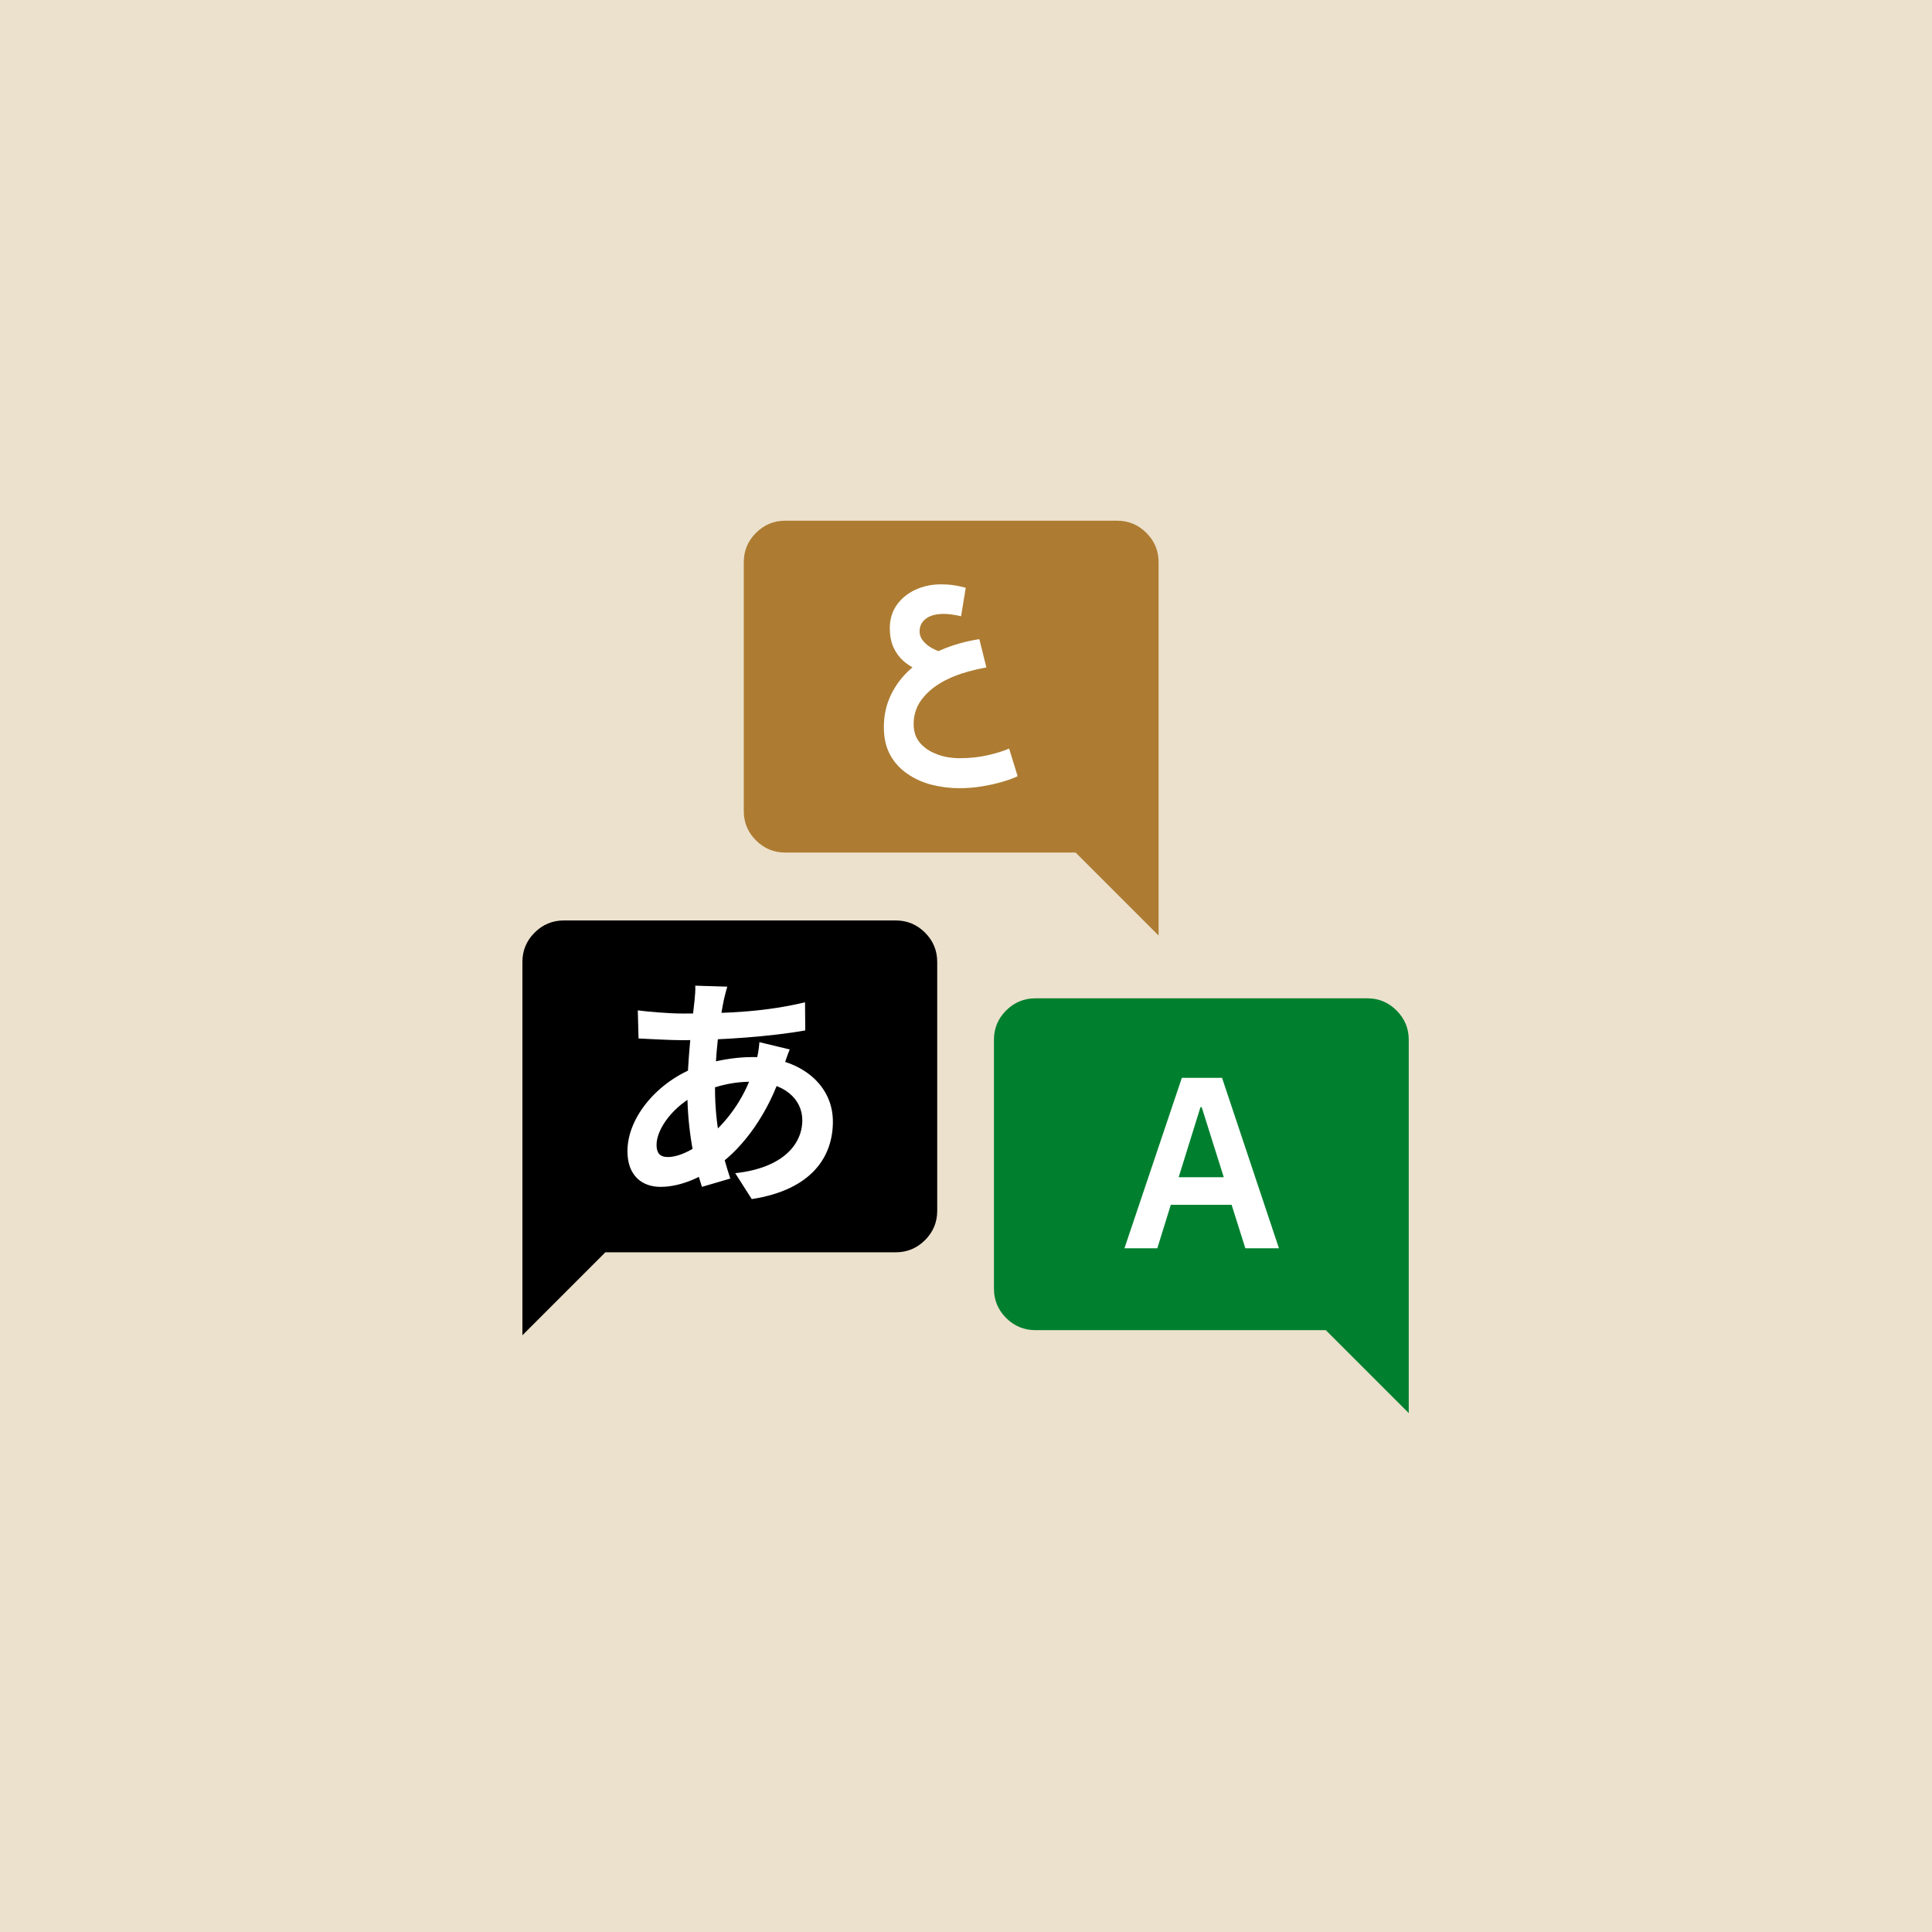
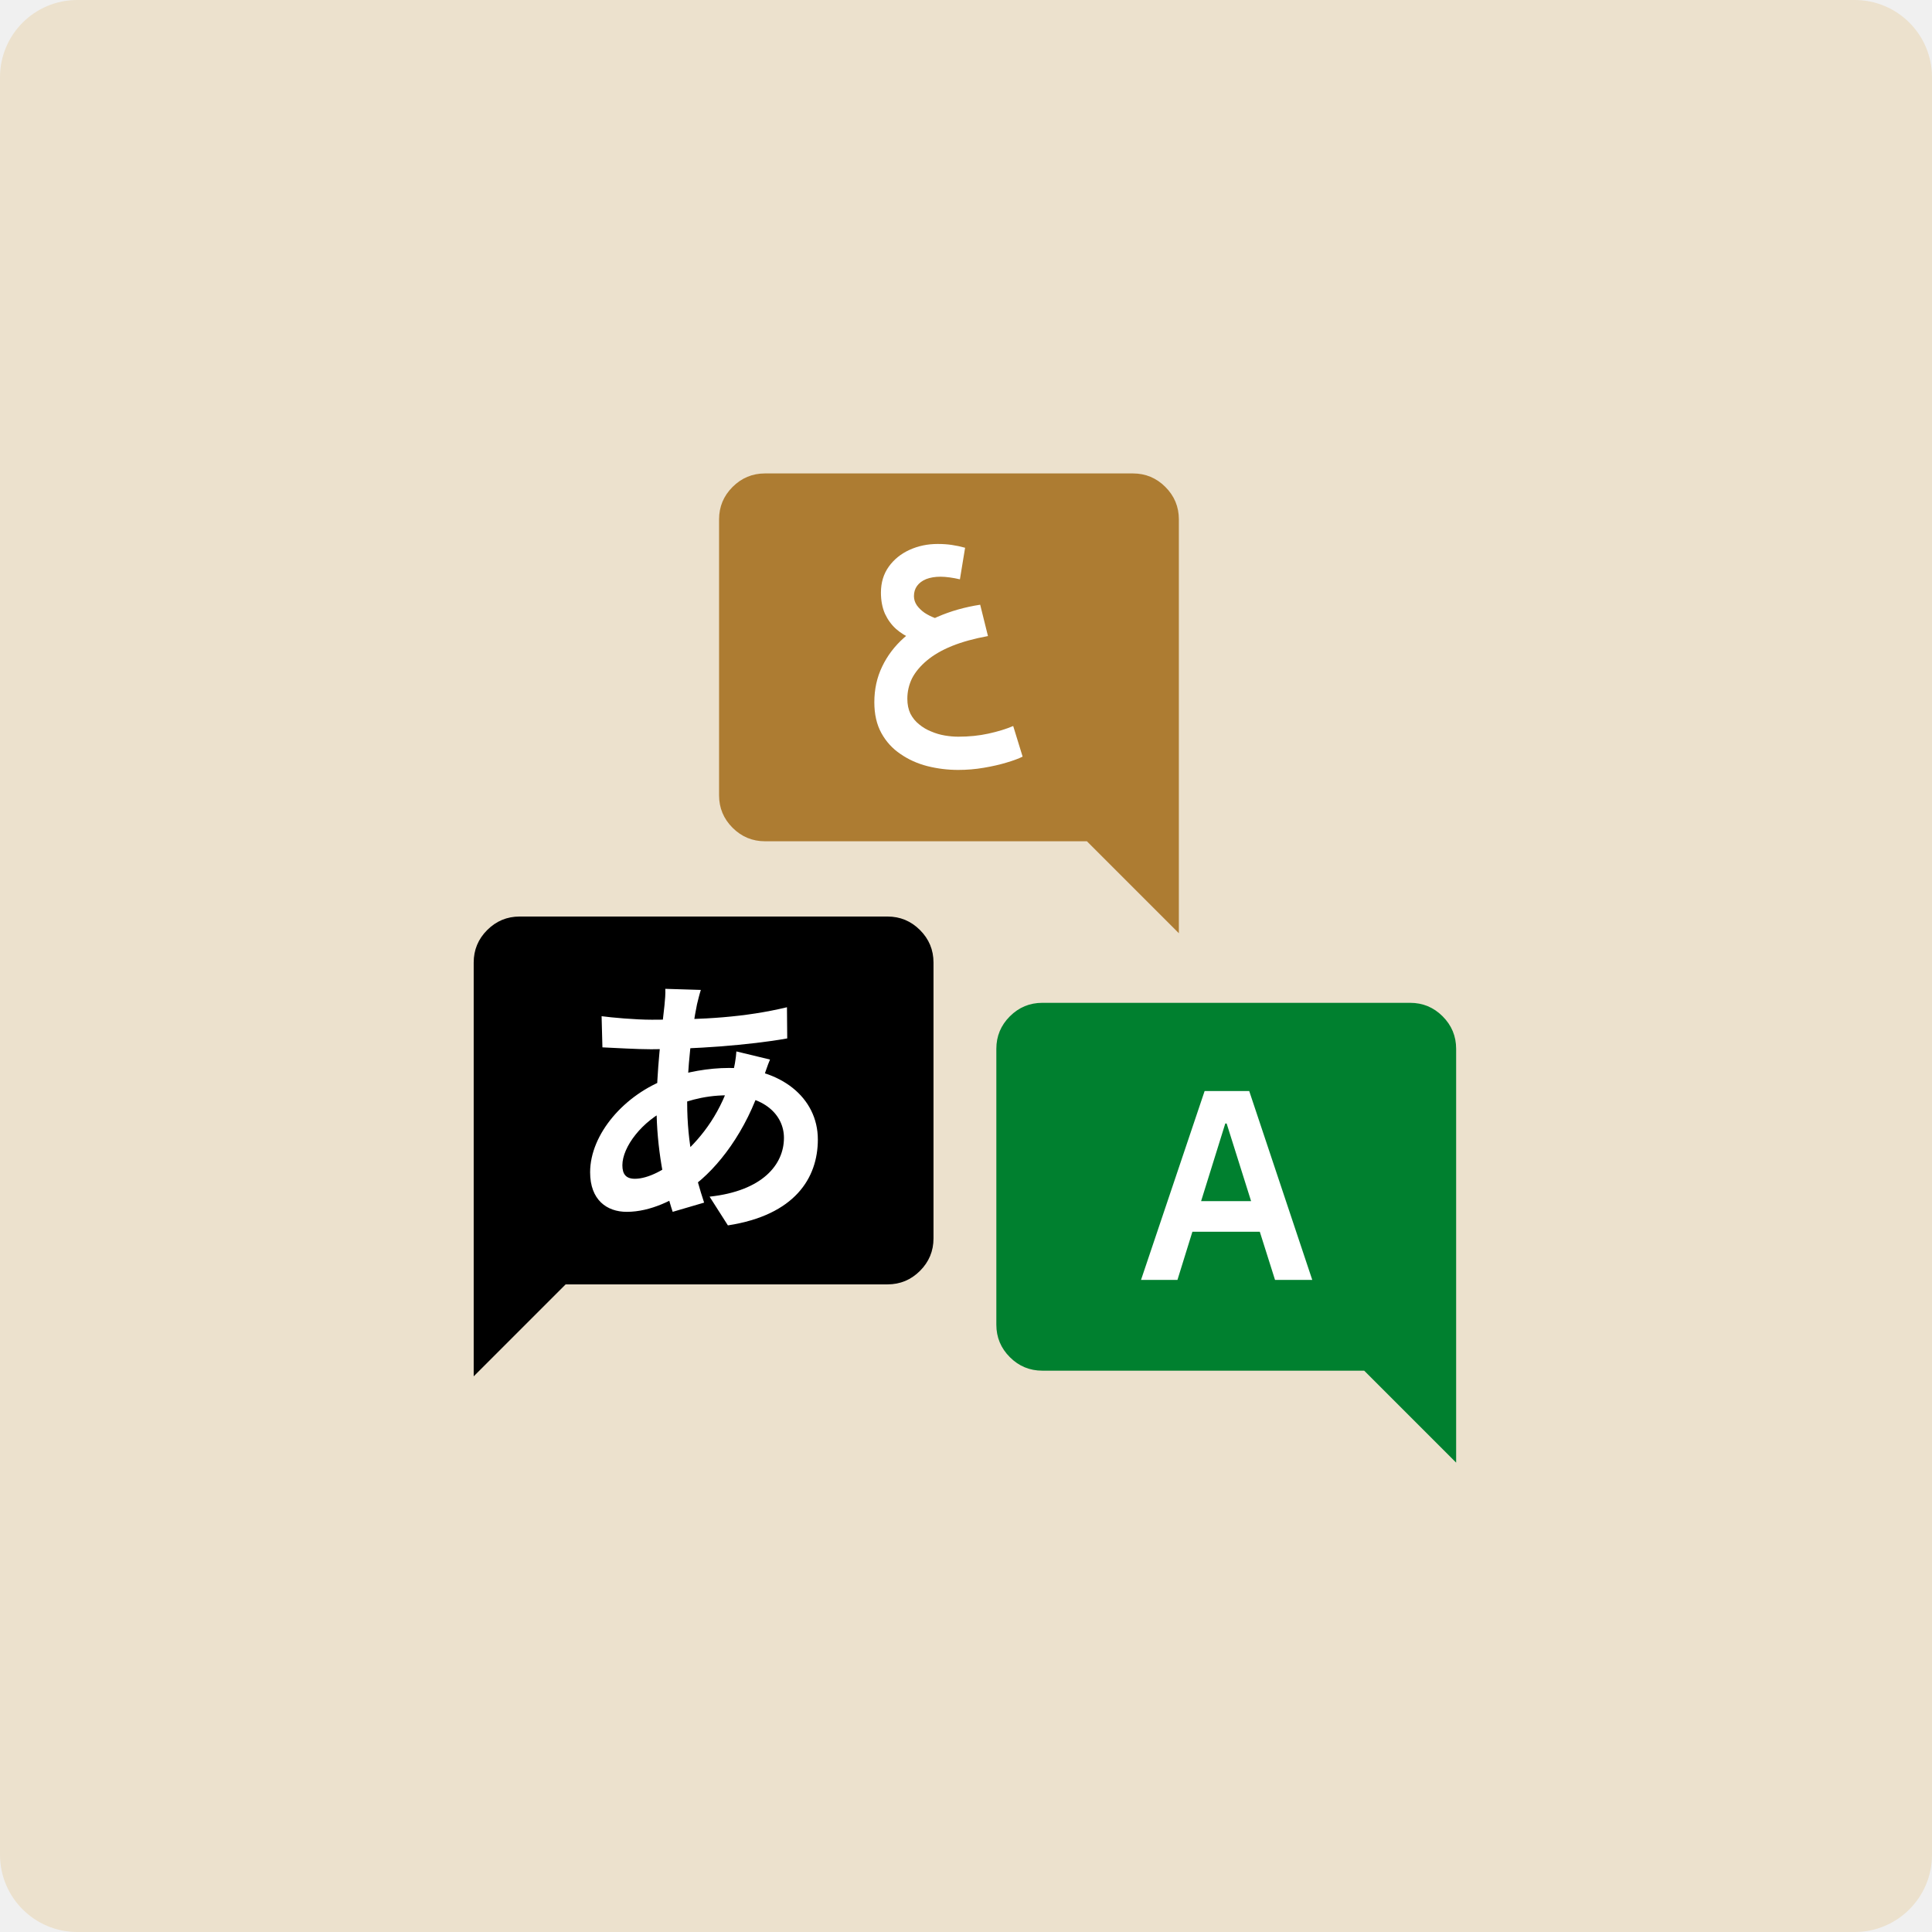
- <svg xmlns="http://www.w3.org/2000/svg" width="1024" height="1024" viewBox="0 0 1024 1024" fill="none">
-   <rect width="1024" height="1024" fill="#ECE1CD" />
-   <mask id="mask0_737_792" style="mask-type:alpha" maskUnits="userSpaceOnUse" x="372" y="254" width="265" height="264">
-     <rect x="372.233" y="254" width="263.831" height="263.831" fill="#7A2BDE" />
+ <svg xmlns="http://www.w3.org/2000/svg" width="400" height="400" viewBox="0 0 400 400" fill="none">
+   <g style="mix-blend-mode:darken">
+     <path d="M0 16C0 7.163 7.163 0 16 0H384C392.837 0 400 7.163 400 16V384C400 392.837 392.837 400 384 400H16C7.163 400 0 392.837 0 384V16Z" fill="#ECE1CD" />
+   </g>
+   <mask id="mask0_128_961" style="mask-type:alpha" maskUnits="userSpaceOnUse" x="139" y="88" width="115" height="115">
+     <rect x="139.355" y="88.499" width="114.237" height="114.237" fill="#7A2BDE" />
  </mask>
-   <g mask="url(#mask0_737_792)">
-     <path d="M416.204 451.874C410.158 451.874 404.982 449.721 400.677 445.415C396.371 441.11 394.219 435.934 394.219 429.888V297.972C394.219 291.926 396.371 286.75 400.677 282.444C404.982 278.139 410.158 275.986 416.204 275.986H592.092C598.138 275.986 603.314 278.139 607.62 282.444C611.925 286.75 614.078 291.926 614.078 297.972V495.846L570.106 451.874H416.204Z" fill="#AD7C32" />
+   <g mask="url(#mask0_128_961)">
+     <path d="M158.395 174.176C155.777 174.176 153.536 173.244 151.671 171.38C149.807 169.516 148.875 167.274 148.875 164.657V107.538C148.875 104.92 149.807 102.679 151.671 100.815C153.536 98.951 155.777 98.019 158.395 98.019H234.552C237.17 98.019 239.411 98.951 241.276 100.815C243.14 102.679 244.072 104.92 244.072 107.538V193.216L225.033 174.176H158.395Z" fill="#AD7C32" />
  </g>
-   <path d="M508.593 417.758C503.558 417.758 498.635 417.153 493.825 415.942C489.091 414.732 484.807 412.802 480.974 410.154C477.142 407.582 474.098 404.253 471.843 400.167C469.589 396.081 468.462 391.163 468.462 385.412C468.462 379.208 469.702 373.533 472.182 368.388C474.662 363.168 478.156 358.552 482.665 354.542C487.174 350.532 492.51 347.203 498.673 344.554C504.91 341.831 511.711 339.901 519.076 338.766L522.796 353.747C516.183 354.958 510.434 356.547 505.549 358.514C500.739 360.481 496.756 362.789 493.6 365.437C490.444 368.086 488.076 370.923 486.498 373.949C484.995 377.052 484.244 380.305 484.244 383.71C484.244 386.434 484.732 388.817 485.709 390.86C486.761 392.903 488.151 394.605 489.88 395.967C491.608 397.405 493.525 398.54 495.629 399.372C497.733 400.28 499.913 400.923 502.167 401.302C504.422 401.68 506.564 401.869 508.593 401.869C513.778 401.869 518.588 401.377 523.022 400.394C527.531 399.41 531.476 398.199 534.858 396.762L539.367 411.403C537.564 412.311 535.009 413.256 531.702 414.24C528.47 415.224 524.825 416.056 520.767 416.737C516.784 417.418 512.726 417.758 508.593 417.758ZM486.16 354.882C483.53 353.823 481.087 352.31 478.833 350.343C476.653 348.375 474.887 345.954 473.534 343.079C472.257 340.128 471.618 336.761 471.618 332.978C471.618 328.211 472.858 324.088 475.338 320.607C477.818 317.127 481.125 314.441 485.258 312.549C489.391 310.657 493.901 309.712 498.785 309.712C501.19 309.712 503.407 309.863 505.436 310.166C507.541 310.468 509.682 310.922 511.862 311.528L509.382 326.622C507.804 326.244 506.188 325.941 504.535 325.714C502.881 325.487 501.416 325.374 500.138 325.374C497.508 325.374 495.216 325.752 493.262 326.509C491.383 327.265 489.917 328.363 488.865 329.8C487.888 331.162 487.4 332.789 487.4 334.68C487.4 336.194 487.851 337.631 488.753 338.993C489.73 340.355 490.97 341.566 492.473 342.625C493.976 343.609 495.629 344.441 497.433 345.122C499.236 345.727 501.002 346.068 502.731 346.143L486.16 354.882Z" fill="white" />
-   <mask id="mask1_737_792" style="mask-type:alpha" maskUnits="userSpaceOnUse" x="254" y="465" width="265" height="265">
-     <rect width="263.831" height="263.831" transform="matrix(-1 0 0 1 518.732 465.873)" fill="#10AED0" />
+   <path d="M198.398 159.404C196.218 159.404 194.086 159.142 192.004 158.618C189.954 158.094 188.099 157.258 186.439 156.112C184.78 154.998 183.462 153.556 182.486 151.787C181.51 150.018 181.021 147.889 181.021 145.399C181.021 142.712 181.558 140.255 182.632 138.028C183.706 135.767 185.219 133.769 187.172 132.032C189.124 130.296 191.434 128.854 194.103 127.708C196.803 126.528 199.748 125.693 202.937 125.201L204.548 131.688C201.684 132.212 199.195 132.9 197.08 133.752C194.997 134.604 193.273 135.603 191.906 136.75C190.539 137.896 189.514 139.125 188.831 140.435C188.18 141.779 187.855 143.187 187.855 144.662C187.855 145.841 188.066 146.873 188.489 147.758C188.945 148.642 189.547 149.379 190.295 149.969C191.044 150.592 191.874 151.083 192.785 151.443C193.696 151.836 194.639 152.115 195.616 152.279C196.592 152.443 197.519 152.524 198.398 152.524C200.643 152.524 202.726 152.311 204.646 151.886C206.598 151.46 208.306 150.936 209.771 150.313L211.723 156.652C210.942 157.045 209.836 157.455 208.404 157.881C207.005 158.307 205.426 158.667 203.669 158.962C201.945 159.257 200.188 159.404 198.398 159.404ZM188.685 132.18C187.546 131.721 186.488 131.066 185.512 130.214C184.568 129.362 183.804 128.314 183.218 127.069C182.665 125.791 182.388 124.333 182.388 122.695C182.388 120.631 182.925 118.846 183.999 117.339C185.073 115.832 186.504 114.669 188.294 113.85C190.084 113.031 192.036 112.621 194.151 112.621C195.193 112.621 196.153 112.687 197.031 112.818C197.942 112.949 198.87 113.145 199.813 113.407L198.74 119.943C198.056 119.779 197.357 119.648 196.641 119.55C195.925 119.452 195.29 119.403 194.737 119.403C193.598 119.403 192.606 119.567 191.76 119.894C190.946 120.222 190.312 120.697 189.856 121.319C189.433 121.909 189.222 122.613 189.222 123.432C189.222 124.088 189.417 124.71 189.807 125.3C190.23 125.889 190.767 126.414 191.418 126.872C192.069 127.298 192.785 127.659 193.566 127.953C194.347 128.216 195.111 128.363 195.86 128.396L188.685 132.18Z" fill="white" />
+   <mask id="mask1_128_961" style="mask-type:alpha" maskUnits="userSpaceOnUse" x="88" y="180" width="115" height="115">
+     <rect width="114.237" height="114.237" transform="matrix(-1 0 0 1 202.79 180.239)" fill="#10AED0" />
  </mask>
-   <g mask="url(#mask1_737_792)">
-     <path d="M474.76 663.746C480.806 663.746 485.982 661.594 490.288 657.288C494.593 652.983 496.746 647.807 496.746 641.761V509.845C496.746 503.799 494.593 498.623 490.288 494.317C485.982 490.012 480.806 487.859 474.76 487.859H298.873C292.826 487.859 287.651 490.012 283.345 494.317C279.039 498.623 276.887 503.799 276.887 509.845V707.718L320.859 663.746H474.76Z" fill="black" />
+   <g mask="url(#mask1_128_961)">
+     <path d="M183.751 265.916C186.369 265.916 188.61 264.984 190.474 263.12C192.338 261.256 193.271 259.015 193.271 256.397V199.278C193.271 196.661 192.338 194.419 190.474 192.555C188.61 190.691 186.369 189.759 183.751 189.759H107.593C104.975 189.759 102.734 190.691 100.87 192.555C99.005 194.419 98.073 196.661 98.073 199.278V284.956L117.113 265.916H183.751Z" fill="black" />
  </g>
-   <path d="M385.501 522.947C384.717 525.409 384.194 527.741 383.671 529.814C381.187 541.864 378.965 560.521 378.965 576.587C378.965 597.059 382.756 611.57 387.07 624.656L372.037 629.062C368.115 617.401 364.324 598.225 364.324 579.179C364.324 562.205 366.677 543.159 368.115 530.332C368.377 527.741 368.638 524.761 368.508 522.429L385.501 522.947ZM362.102 537.199C386.939 537.199 406.678 536.033 426.678 531.239L426.809 546.139C408.9 549.378 381.449 551.322 361.71 551.322C354.782 551.322 344.586 550.674 338.442 550.415L338.049 535.515C342.755 536.163 354.128 537.199 362.102 537.199ZM418.574 556.245C417.528 558.578 415.567 564.538 414.652 567.259C407.201 590.58 393.737 608.072 381.318 617.142C372.821 623.361 361.449 629.062 350.076 629.062C340.533 629.062 332.559 623.361 332.559 610.145C332.559 591.876 349.03 572.83 369.815 565.315C378.442 562.205 389.161 560.262 398.966 560.262C423.41 560.262 441.45 574.255 441.45 594.467C441.45 612.866 430.469 630.616 398.443 635.54L389.684 621.806C414.914 619.085 425.241 606.517 425.241 593.69C425.241 582.677 415.698 573.348 398.051 573.348C386.155 573.348 376.743 576.717 370.338 579.567C357.265 585.657 347.984 598.095 347.984 606.776C347.984 611.052 349.684 613.255 353.997 613.255C360.141 613.255 368.9 608.979 376.874 601.594C386.416 592.913 395.305 581.381 400.534 563.501C401.449 560.78 402.364 555.209 402.495 552.358L418.574 556.245Z" fill="white" />
-   <mask id="mask2_737_792" style="mask-type:alpha" maskUnits="userSpaceOnUse" x="504" y="507" width="265" height="264">
-     <rect x="504.822" y="507.137" width="263.831" height="263.831" fill="#D9D9D9" />
+   <path d="M145.101 204.951C144.762 206.017 144.535 207.027 144.309 207.924C143.233 213.142 142.271 221.22 142.271 228.177C142.271 237.041 143.913 243.324 145.78 248.99L139.271 250.898C137.573 245.849 135.932 237.546 135.932 229.299C135.932 221.95 136.951 213.703 137.573 208.149C137.686 207.027 137.8 205.736 137.743 204.727L145.101 204.951ZM134.97 211.122C145.724 211.122 154.271 210.617 162.931 208.541L162.987 214.993C155.233 216.396 143.347 217.237 134.8 217.237C131.8 217.237 127.385 216.957 124.725 216.844L124.555 210.393C126.593 210.673 131.517 211.122 134.97 211.122ZM159.421 219.369C158.968 220.379 158.119 222.959 157.723 224.138C154.497 234.236 148.667 241.809 143.29 245.736C139.611 248.429 134.687 250.898 129.762 250.898C125.63 250.898 122.178 248.429 122.178 242.707C122.178 234.797 129.309 226.55 138.309 223.296C142.045 221.95 146.686 221.108 150.931 221.108C161.515 221.108 169.326 227.167 169.326 235.919C169.326 243.885 164.572 251.571 150.705 253.703L146.912 247.756C157.836 246.578 162.308 241.136 162.308 235.582C162.308 230.814 158.176 226.774 150.535 226.774C145.384 226.774 141.309 228.233 138.535 229.467C132.875 232.104 128.857 237.49 128.857 241.248C128.857 243.1 129.592 244.053 131.46 244.053C134.121 244.053 137.913 242.202 141.366 239.004C145.497 235.246 149.346 230.253 151.61 222.511C152.007 221.332 152.403 218.92 152.459 217.686L159.421 219.369Z" fill="white" />
+   <mask id="mask2_128_961" style="mask-type:alpha" maskUnits="userSpaceOnUse" x="196" y="198" width="115" height="115">
+     <rect x="196.763" y="198.105" width="114.237" height="114.237" fill="#D9D9D9" />
  </mask>
-   <g mask="url(#mask2_737_792)">
-     <path d="M746.667 748.982L702.696 705.011H548.794C542.748 705.011 537.572 702.858 533.266 698.552C528.961 694.247 526.808 689.071 526.808 683.025V551.109C526.808 545.063 528.961 539.887 533.266 535.581C537.572 531.276 542.748 529.123 548.794 529.123H724.682C730.728 529.123 735.903 531.276 740.209 535.581C744.515 539.887 746.667 545.063 746.667 551.109V748.982Z" fill="#00802F" />
+   <g mask="url(#mask2_128_961)">
+     <path d="M301.479 302.822L282.44 283.783H215.802C213.184 283.783 210.943 282.851 209.079 280.986C207.214 279.122 206.282 276.881 206.282 274.263V217.145C206.282 214.527 207.214 212.286 209.079 210.421C210.943 208.557 213.184 207.625 215.802 207.625H291.96C294.578 207.625 296.819 208.557 298.683 210.421C300.547 212.286 301.479 214.527 301.479 217.145V302.822Z" fill="#00802F" />
  </g>
-   <path d="M660.06 661.61L652.782 638.577H620.55L613.402 661.61H595.986L626.399 571.29H647.713L677.866 661.61H660.06ZM636.926 586.818H636.276L624.709 623.955H648.623L636.926 586.818Z" fill="white" />
+   <path d="M263.981 264.991L260.829 255.018H246.873L243.778 264.991H236.237L249.406 225.883H258.635L271.69 264.991H263.981ZM253.964 232.606H253.682L248.674 248.686H259.028L253.964 232.606Z" fill="white" />
</svg>
